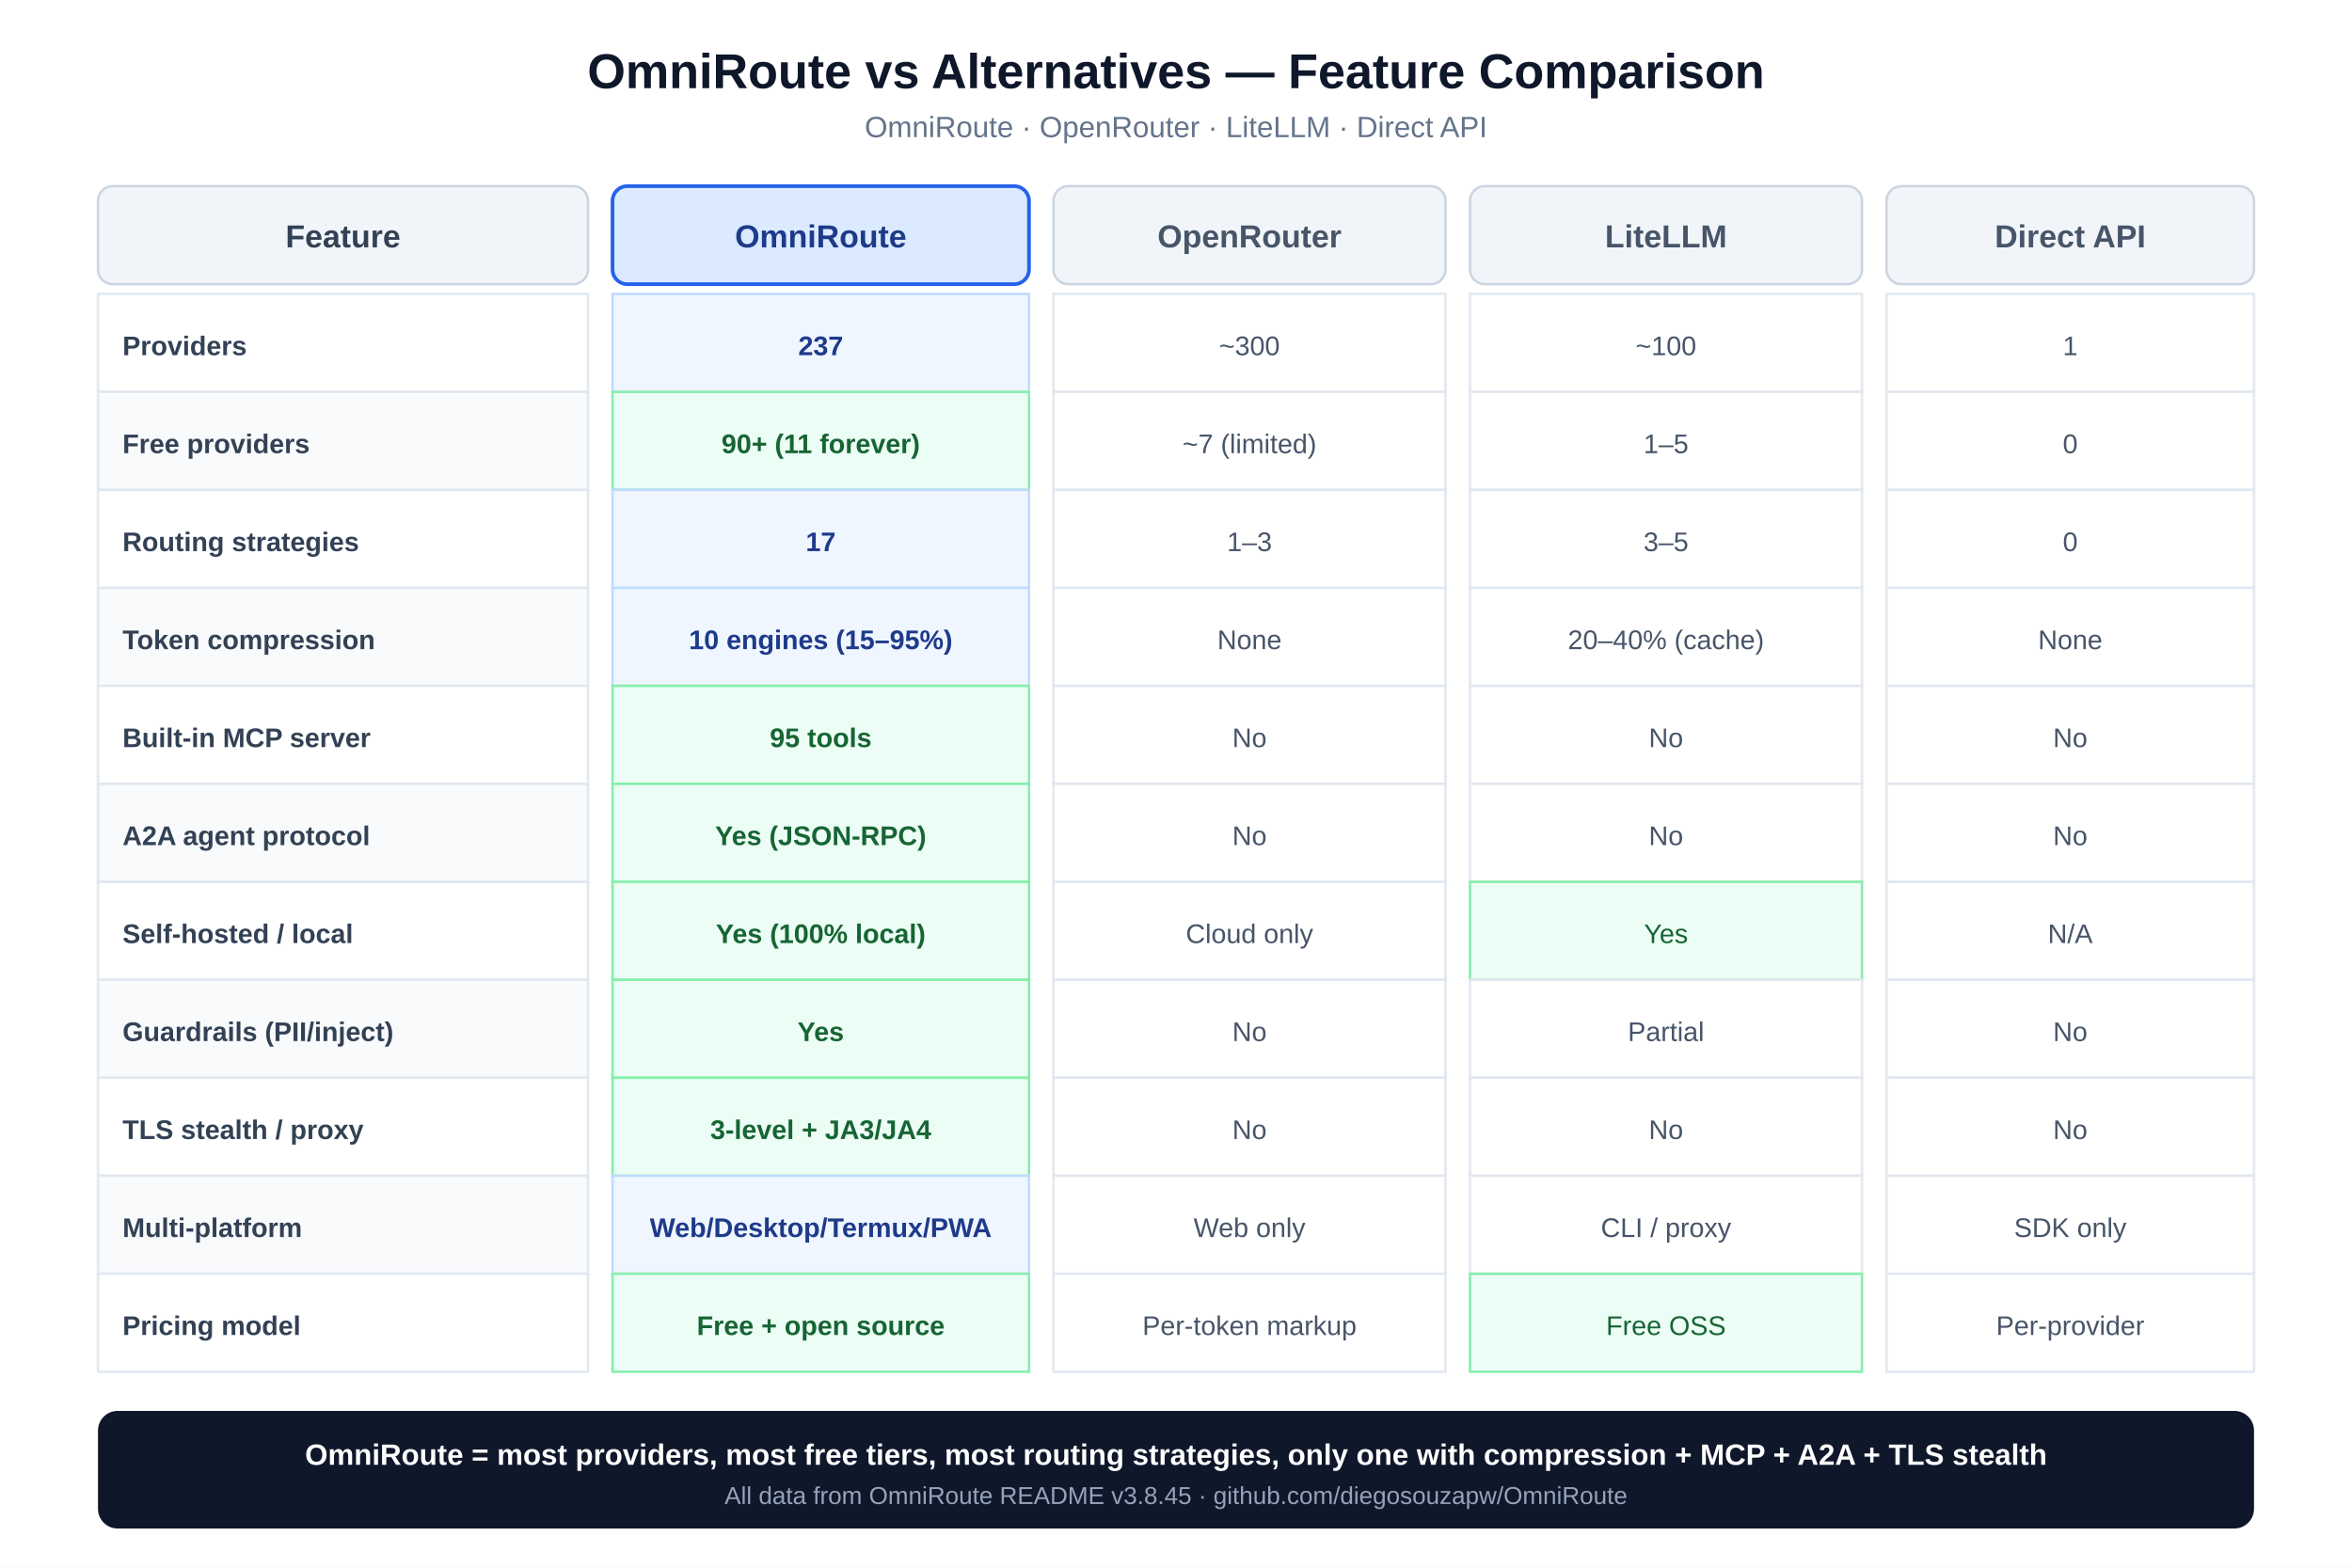
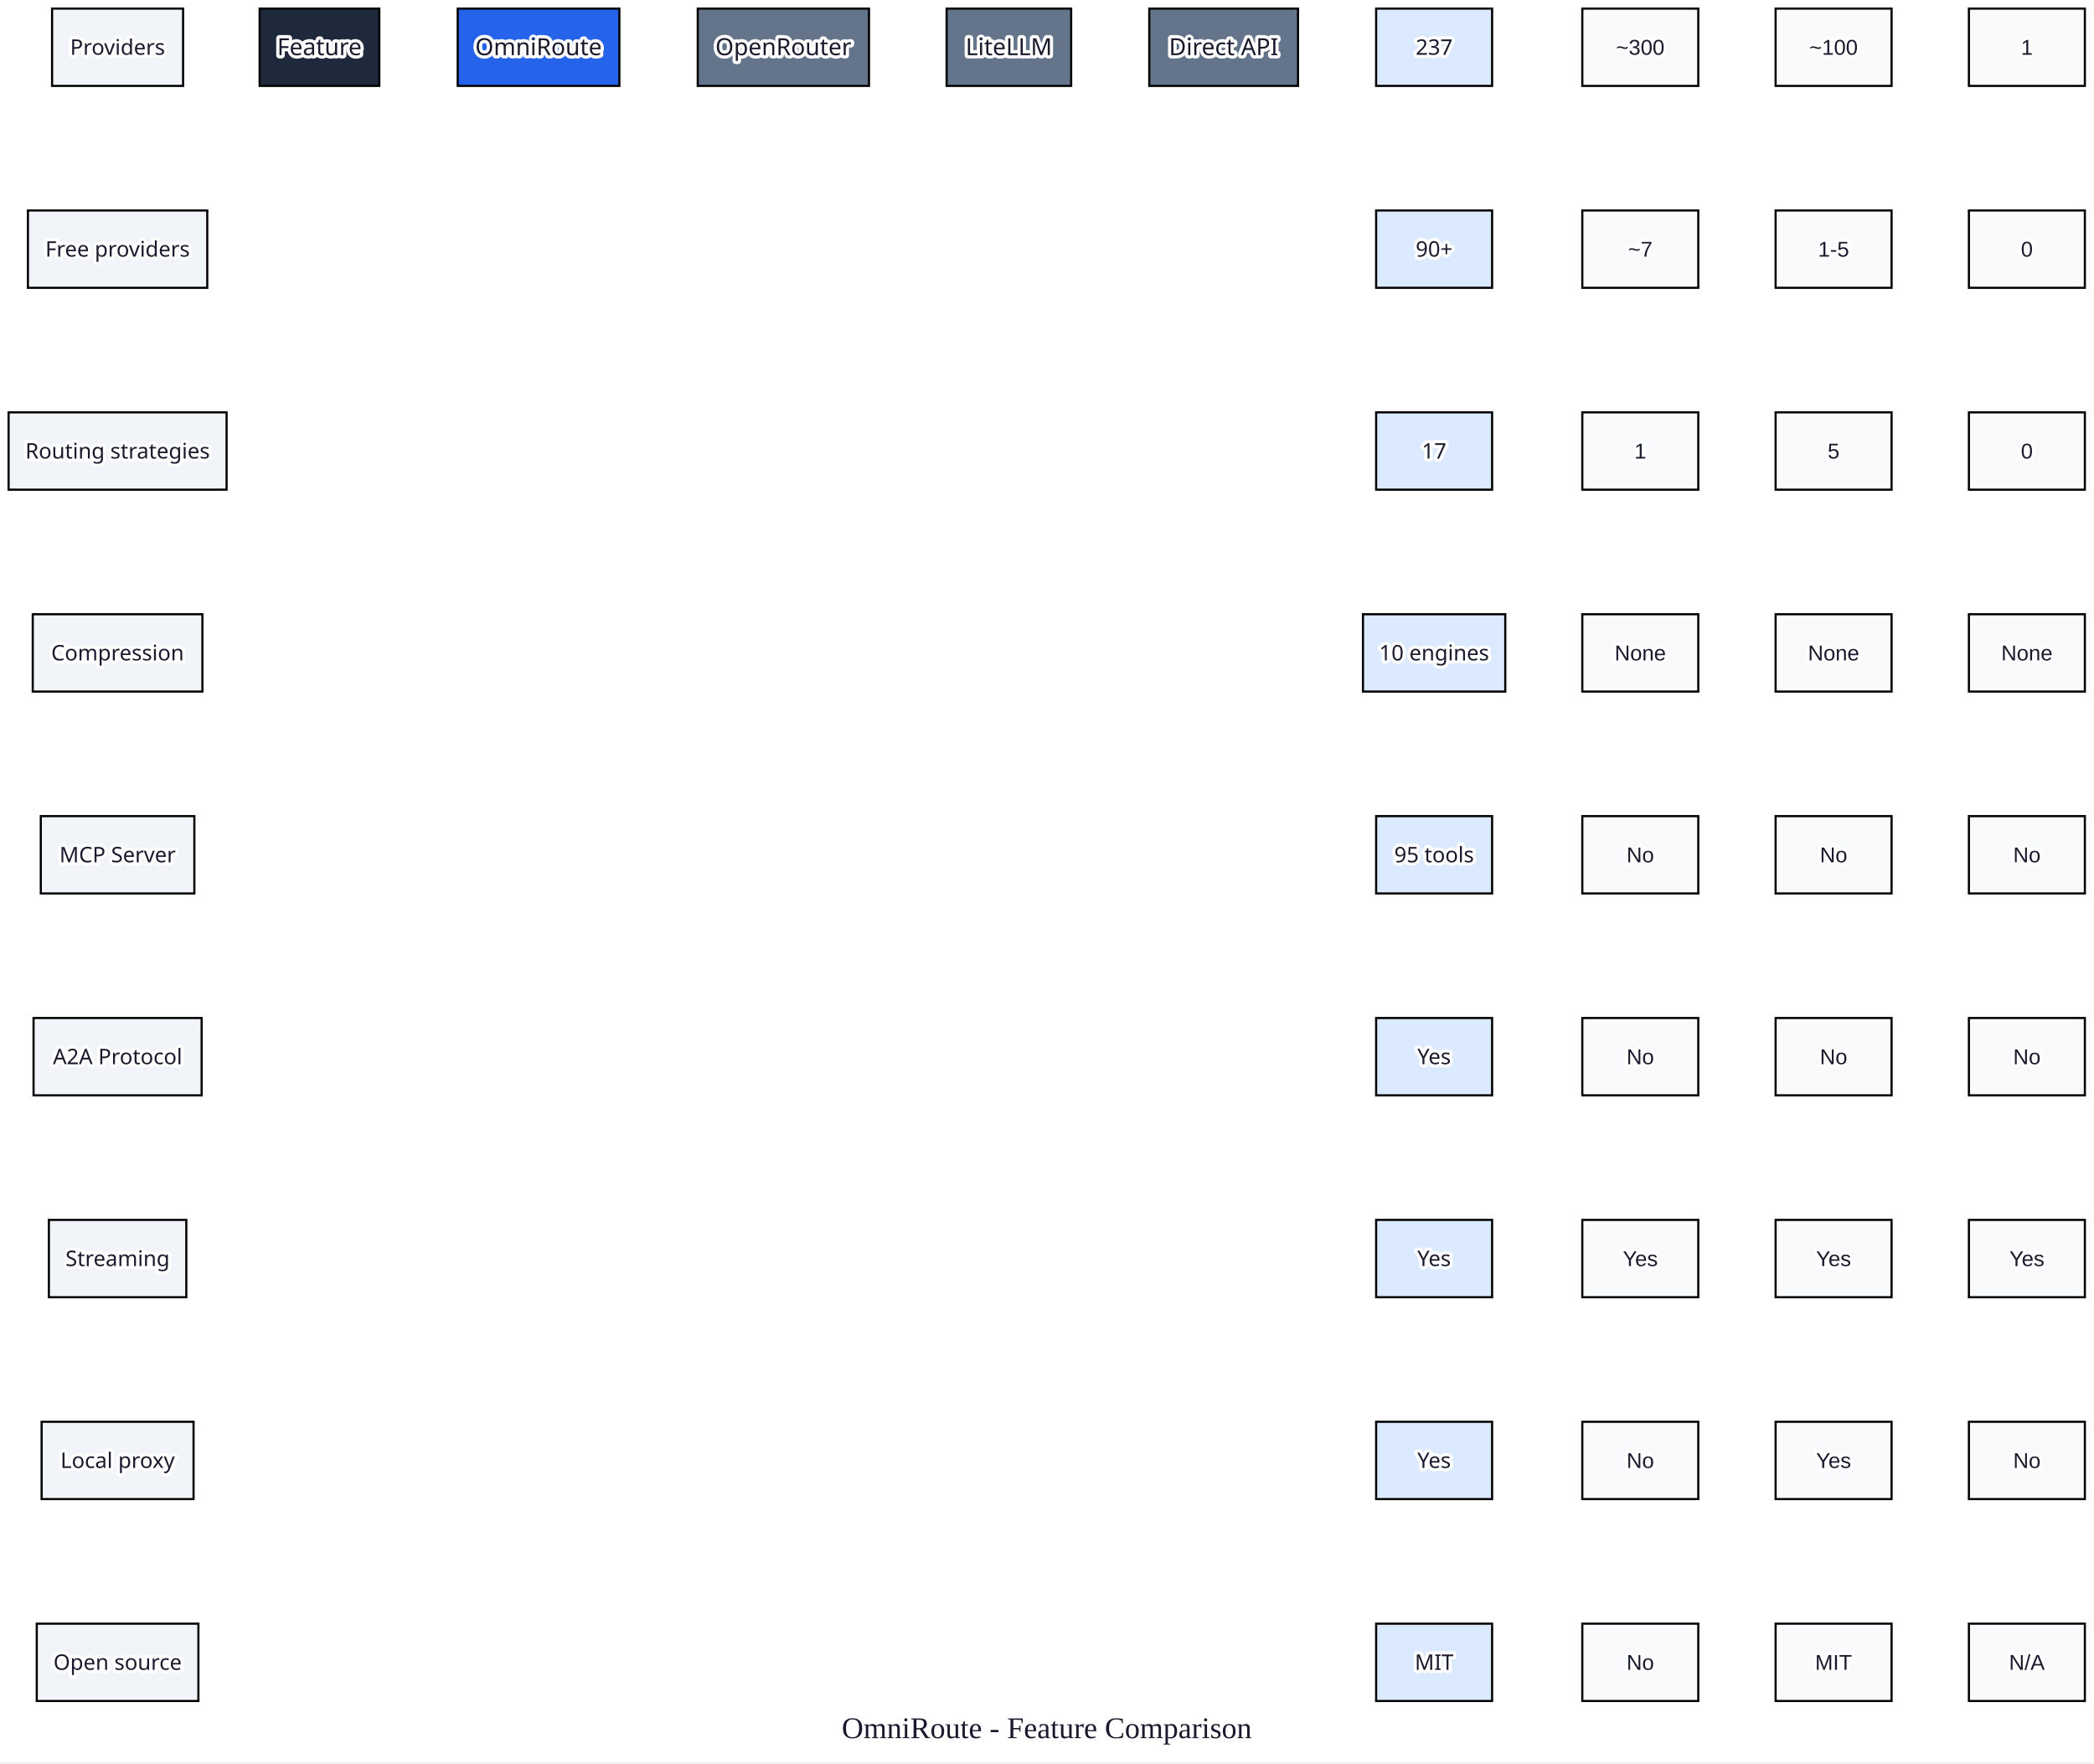
- <svg xmlns="http://www.w3.org/2000/svg" viewBox="0 0 960 640" font-family="Segoe UI, Arial, sans-serif">
-   <rect width="960" height="640" fill="#FFFFFF" />
-   <text x="480" y="36" text-anchor="middle" font-size="20" font-weight="700" fill="#0F172A">OmniRoute vs Alternatives — Feature Comparison</text>
-   <text x="480" y="56" text-anchor="middle" font-size="12" fill="#64748B">OmniRoute · OpenRouter · LiteLLM · Direct API</text>
-   <rect x="40" y="76" width="200" height="40" rx="6" fill="#F1F5F9" stroke="#CBD5E1" stroke-width="1" />
-   <text x="140" y="101" text-anchor="middle" font-size="13" font-weight="700" fill="#334155">Feature</text>
-   <rect x="250" y="76" width="170" height="40" rx="6" fill="#DBEAFE" stroke="#2563EB" stroke-width="1.5" />
-   <text x="335" y="101" text-anchor="middle" font-size="13" font-weight="700" fill="#1E3A8A">OmniRoute</text>
-   <rect x="430" y="76" width="160" height="40" rx="6" fill="#F1F5F9" stroke="#CBD5E1" stroke-width="1" />
-   <text x="510" y="101" text-anchor="middle" font-size="13" font-weight="700" fill="#475569">OpenRouter</text>
-   <rect x="600" y="76" width="160" height="40" rx="6" fill="#F1F5F9" stroke="#CBD5E1" stroke-width="1" />
-   <text x="680" y="101" text-anchor="middle" font-size="13" font-weight="700" fill="#475569">LiteLLM</text>
-   <rect x="770" y="76" width="150" height="40" rx="6" fill="#F1F5F9" stroke="#CBD5E1" stroke-width="1" />
-   <text x="845" y="101" text-anchor="middle" font-size="13" font-weight="700" fill="#475569">Direct API</text>
-   <g font-size="11">
-     <rect x="40" y="120" width="200" height="40" fill="#FFFFFF" stroke="#E2E8F0" />
-     <text x="50" y="145" fill="#334155" font-weight="600">Providers</text>
-     <rect x="250" y="120" width="170" height="40" fill="#EFF6FF" stroke="#BFDBFE" />
-     <text x="335" y="145" text-anchor="middle" fill="#1E3A8A" font-weight="700">237</text>
-     <rect x="430" y="120" width="160" height="40" fill="#FFFFFF" stroke="#E2E8F0" />
-     <text x="510" y="145" text-anchor="middle" fill="#475569">~300</text>
-     <rect x="600" y="120" width="160" height="40" fill="#FFFFFF" stroke="#E2E8F0" />
-     <text x="680" y="145" text-anchor="middle" fill="#475569">~100</text>
-     <rect x="770" y="120" width="150" height="40" fill="#FFFFFF" stroke="#E2E8F0" />
-     <text x="845" y="145" text-anchor="middle" fill="#475569">1</text>
+ <svg xmlns="http://www.w3.org/2000/svg" width="975pt" height="821pt" viewBox="0.00 0.00 975.00 821.00">
+   <style>
+ 
+ text { paint-order: stroke; stroke: #ffffff; stroke-width: 3px; stroke-linejoin: round; fill: #1a1a2e; }
+ </style>
+   <g id="graph0" class="graph" transform="scale(1 1) rotate(0) translate(4 816.5)">
+     <polygon fill="white" stroke="none" points="-4,4 -4,-816.5 970.75,-816.5 970.75,4 -4,4" />
+     <text xml:space="preserve" text-anchor="middle" x="483.38" y="-7.2" font-family="Times New Roman,serif" font-size="14.00">OmniRoute - Feature Comparison</text>
+     <g id="node1" class="node">
+       <polygon fill="#f1f5f9" stroke="black" points="81.25,-812.5 20.25,-812.5 20.25,-776.5 81.25,-776.5 81.25,-812.5" />
+       <text xml:space="preserve" text-anchor="middle" x="50.75" y="-791" font-family="Arial Bold" font-size="10.00" fill="#1e293b">Providers</text>
+     </g>
+     <g id="node2" class="node">
+       <polygon fill="#f1f5f9" stroke="black" points="92.5,-718.5 9,-718.5 9,-682.5 92.5,-682.5 92.5,-718.5" />
+       <text xml:space="preserve" text-anchor="middle" x="50.75" y="-697" font-family="Arial Bold" font-size="10.00" fill="#1e293b">Free providers</text>
+     </g>
+     <g id="node3" class="node">
+       <polygon fill="#f1f5f9" stroke="black" points="101.5,-624.5 0,-624.5 0,-588.5 101.5,-588.5 101.5,-624.5" />
+       <text xml:space="preserve" text-anchor="middle" x="50.75" y="-603" font-family="Arial Bold" font-size="10.00" fill="#1e293b">Routing strategies</text>
+     </g>
+     <g id="node4" class="node">
+       <polygon fill="#f1f5f9" stroke="black" points="90.25,-530.5 11.25,-530.5 11.25,-494.5 90.25,-494.5 90.25,-530.5" />
+       <text xml:space="preserve" text-anchor="middle" x="50.75" y="-509" font-family="Arial Bold" font-size="10.00" fill="#1e293b">Compression</text>
+     </g>
+     <g id="node5" class="node">
+       <polygon fill="#f1f5f9" stroke="black" points="86.5,-436.5 15,-436.5 15,-400.5 86.5,-400.5 86.5,-436.5" />
+       <text xml:space="preserve" text-anchor="middle" x="50.75" y="-415" font-family="Arial Bold" font-size="10.00" fill="#1e293b">MCP Server</text>
+     </g>
+     <g id="node6" class="node">
+       <polygon fill="#f1f5f9" stroke="black" points="89.88,-342.5 11.62,-342.5 11.62,-306.5 89.88,-306.5 89.88,-342.5" />
+       <text xml:space="preserve" text-anchor="middle" x="50.75" y="-321" font-family="Arial Bold" font-size="10.00" fill="#1e293b">A2A Protocol</text>
+     </g>
+     <g id="node7" class="node">
+       <polygon fill="#f1f5f9" stroke="black" points="82.75,-248.5 18.75,-248.5 18.75,-212.5 82.75,-212.5 82.75,-248.5" />
+       <text xml:space="preserve" text-anchor="middle" x="50.75" y="-227" font-family="Arial Bold" font-size="10.00" fill="#1e293b">Streaming</text>
+     </g>
+     <g id="node8" class="node">
+       <polygon fill="#f1f5f9" stroke="black" points="86.12,-154.5 15.38,-154.5 15.38,-118.5 86.12,-118.5 86.12,-154.5" />
+       <text xml:space="preserve" text-anchor="middle" x="50.75" y="-133" font-family="Arial Bold" font-size="10.00" fill="#1e293b">Local proxy</text>
+     </g>
+     <g id="node9" class="node">
+       <polygon fill="#f1f5f9" stroke="black" points="88.38,-60.5 13.12,-60.5 13.12,-24.5 88.38,-24.5 88.38,-60.5" />
+       <text xml:space="preserve" text-anchor="middle" x="50.75" y="-39" font-family="Arial Bold" font-size="10.00" fill="#1e293b">Open source</text>
+     </g>
+     <g id="node10" class="node">
+       <polygon fill="#1e293b" stroke="black" points="172.62,-812.5 116.88,-812.5 116.88,-776.5 172.62,-776.5 172.62,-812.5" />
+       <text xml:space="preserve" text-anchor="middle" x="144.75" y="-790.8" font-family="Arial Bold" font-size="11.00" fill="white">Feature</text>
+     </g>
+     <g id="node11" class="node">
+       <polygon fill="#2563eb" stroke="black" points="284.38,-812.5 209.12,-812.5 209.12,-776.5 284.38,-776.5 284.38,-812.5" />
+       <text xml:space="preserve" text-anchor="middle" x="246.75" y="-790.8" font-family="Arial Bold" font-size="11.00" fill="white">OmniRoute</text>
+     </g>
+     <g id="node12" class="node">
+       <polygon fill="#64748b" stroke="black" points="400.62,-812.5 320.88,-812.5 320.88,-776.5 400.62,-776.5 400.62,-812.5" />
+       <text xml:space="preserve" text-anchor="middle" x="360.75" y="-790.8" font-family="Arial Bold" font-size="11.00" fill="white">OpenRouter</text>
+     </g>
+     <g id="node13" class="node">
+       <polygon fill="#64748b" stroke="black" points="494.75,-812.5 436.75,-812.5 436.75,-776.5 494.75,-776.5 494.75,-812.5" />
+       <text xml:space="preserve" text-anchor="middle" x="465.75" y="-790.8" font-family="Arial Bold" font-size="11.00" fill="white">LiteLLM</text>
+     </g>
+     <g id="node14" class="node">
+       <polygon fill="#64748b" stroke="black" points="600.38,-812.5 531.12,-812.5 531.12,-776.5 600.38,-776.5 600.38,-812.5" />
+       <text xml:space="preserve" text-anchor="middle" x="565.75" y="-790.8" font-family="Arial Bold" font-size="11.00" fill="white">Direct API</text>
+     </g>
+     <g id="node15" class="node">
+       <polygon fill="#dbeafe" stroke="black" points="690.75,-812.5 636.75,-812.5 636.75,-776.5 690.75,-776.5 690.75,-812.5" />
+       <text xml:space="preserve" text-anchor="middle" x="663.75" y="-791" font-family="Arial Bold" font-size="10.00" fill="#1e293b">237</text>
+     </g>
+     <g id="node19" class="node">
+       <polygon fill="#dbeafe" stroke="black" points="690.75,-718.5 636.75,-718.5 636.75,-682.5 690.75,-682.5 690.75,-718.5" />
+       <text xml:space="preserve" text-anchor="middle" x="663.75" y="-697" font-family="Arial Bold" font-size="10.00" fill="#1e293b">90+</text>
+     </g>
+     <g id="node16" class="node">
+       <polygon fill="#f8fafc" stroke="black" points="786.75,-812.5 732.75,-812.5 732.75,-776.5 786.75,-776.5 786.75,-812.5" />
+       <text xml:space="preserve" text-anchor="middle" x="759.75" y="-791" font-family="Arial" font-size="10.00" fill="#1e293b">~300</text>
+     </g>
+     <g id="node20" class="node">
+       <polygon fill="#f8fafc" stroke="black" points="786.75,-718.5 732.75,-718.5 732.75,-682.5 786.75,-682.5 786.75,-718.5" />
+       <text xml:space="preserve" text-anchor="middle" x="759.75" y="-697" font-family="Arial" font-size="10.00" fill="#1e293b">~7</text>
+     </g>
+     <g id="node17" class="node">
+       <polygon fill="#f8fafc" stroke="black" points="876.75,-812.5 822.75,-812.5 822.75,-776.5 876.75,-776.5 876.75,-812.5" />
+       <text xml:space="preserve" text-anchor="middle" x="849.75" y="-791" font-family="Arial" font-size="10.00" fill="#1e293b">~100</text>
+     </g>
+     <g id="node21" class="node">
+       <polygon fill="#f8fafc" stroke="black" points="876.75,-718.5 822.75,-718.5 822.75,-682.5 876.75,-682.5 876.75,-718.5" />
+       <text xml:space="preserve" text-anchor="middle" x="849.75" y="-697" font-family="Arial" font-size="10.00" fill="#1e293b">1-5</text>
+     </g>
+     <g id="node18" class="node">
+       <polygon fill="#f8fafc" stroke="black" points="966.75,-812.5 912.75,-812.5 912.75,-776.5 966.75,-776.5 966.75,-812.5" />
+       <text xml:space="preserve" text-anchor="middle" x="939.75" y="-791" font-family="Arial" font-size="10.00" fill="#1e293b">1</text>
+     </g>
+     <g id="node22" class="node">
+       <polygon fill="#f8fafc" stroke="black" points="966.75,-718.5 912.75,-718.5 912.75,-682.5 966.75,-682.5 966.75,-718.5" />
+       <text xml:space="preserve" text-anchor="middle" x="939.75" y="-697" font-family="Arial" font-size="10.00" fill="#1e293b">0</text>
+     </g>
+     <g id="node23" class="node">
+       <polygon fill="#dbeafe" stroke="black" points="690.75,-624.5 636.75,-624.5 636.75,-588.5 690.75,-588.5 690.75,-624.5" />
+       <text xml:space="preserve" text-anchor="middle" x="663.75" y="-603" font-family="Arial Bold" font-size="10.00" fill="#1e293b">17</text>
+     </g>
+     <g id="node24" class="node">
+       <polygon fill="#f8fafc" stroke="black" points="786.75,-624.5 732.75,-624.5 732.75,-588.5 786.75,-588.5 786.75,-624.5" />
+       <text xml:space="preserve" text-anchor="middle" x="759.75" y="-603" font-family="Arial" font-size="10.00" fill="#1e293b">1</text>
+     </g>
+     <g id="node25" class="node">
+       <polygon fill="#f8fafc" stroke="black" points="876.75,-624.5 822.75,-624.5 822.75,-588.5 876.75,-588.5 876.75,-624.5" />
+       <text xml:space="preserve" text-anchor="middle" x="849.75" y="-603" font-family="Arial" font-size="10.00" fill="#1e293b">5</text>
+     </g>
+     <g id="node26" class="node">
+       <polygon fill="#f8fafc" stroke="black" points="966.75,-624.5 912.75,-624.5 912.75,-588.5 966.75,-588.5 966.75,-624.5" />
+       <text xml:space="preserve" text-anchor="middle" x="939.75" y="-603" font-family="Arial" font-size="10.00" fill="#1e293b">0</text>
+     </g>
+     <g id="node27" class="node">
+       <polygon fill="#dbeafe" stroke="black" points="696.88,-530.5 630.62,-530.5 630.62,-494.5 696.88,-494.5 696.88,-530.5" />
+       <text xml:space="preserve" text-anchor="middle" x="663.75" y="-509" font-family="Arial Bold" font-size="10.00" fill="#1e293b">10 engines</text>
+     </g>
+     <g id="node28" class="node">
+       <polygon fill="#f8fafc" stroke="black" points="786.75,-530.5 732.75,-530.5 732.75,-494.5 786.75,-494.5 786.75,-530.5" />
+       <text xml:space="preserve" text-anchor="middle" x="759.75" y="-509" font-family="Arial" font-size="10.00" fill="#1e293b">None</text>
+     </g>
+     <g id="node29" class="node">
+       <polygon fill="#f8fafc" stroke="black" points="876.75,-530.5 822.75,-530.5 822.75,-494.5 876.75,-494.5 876.75,-530.5" />
+       <text xml:space="preserve" text-anchor="middle" x="849.75" y="-509" font-family="Arial" font-size="10.00" fill="#1e293b">None</text>
+     </g>
+     <g id="node30" class="node">
+       <polygon fill="#f8fafc" stroke="black" points="966.75,-530.5 912.75,-530.5 912.75,-494.5 966.75,-494.5 966.75,-530.5" />
+       <text xml:space="preserve" text-anchor="middle" x="939.75" y="-509" font-family="Arial" font-size="10.00" fill="#1e293b">None</text>
+     </g>
+     <g id="node31" class="node">
+       <polygon fill="#dbeafe" stroke="black" points="690.75,-436.5 636.75,-436.5 636.75,-400.5 690.75,-400.5 690.75,-436.5" />
+       <text xml:space="preserve" text-anchor="middle" x="663.75" y="-415" font-family="Arial Bold" font-size="10.00" fill="#1e293b">95 tools</text>
+     </g>
+     <g id="node32" class="node">
+       <polygon fill="#f8fafc" stroke="black" points="786.75,-436.5 732.75,-436.5 732.75,-400.5 786.75,-400.5 786.75,-436.5" />
+       <text xml:space="preserve" text-anchor="middle" x="759.75" y="-415" font-family="Arial" font-size="10.00" fill="#1e293b">No</text>
+     </g>
+     <g id="node33" class="node">
+       <polygon fill="#f8fafc" stroke="black" points="876.75,-436.5 822.75,-436.5 822.75,-400.5 876.75,-400.5 876.75,-436.5" />
+       <text xml:space="preserve" text-anchor="middle" x="849.75" y="-415" font-family="Arial" font-size="10.00" fill="#1e293b">No</text>
+     </g>
+     <g id="node34" class="node">
+       <polygon fill="#f8fafc" stroke="black" points="966.75,-436.5 912.75,-436.5 912.75,-400.5 966.75,-400.5 966.75,-436.5" />
+       <text xml:space="preserve" text-anchor="middle" x="939.75" y="-415" font-family="Arial" font-size="10.00" fill="#1e293b">No</text>
+     </g>
+     <g id="node35" class="node">
+       <polygon fill="#dbeafe" stroke="black" points="690.75,-342.5 636.75,-342.5 636.75,-306.5 690.75,-306.5 690.75,-342.5" />
+       <text xml:space="preserve" text-anchor="middle" x="663.75" y="-321" font-family="Arial Bold" font-size="10.00" fill="#1e293b">Yes</text>
+     </g>
+     <g id="node36" class="node">
+       <polygon fill="#f8fafc" stroke="black" points="786.75,-342.5 732.75,-342.5 732.75,-306.5 786.75,-306.5 786.75,-342.5" />
+       <text xml:space="preserve" text-anchor="middle" x="759.75" y="-321" font-family="Arial" font-size="10.00" fill="#1e293b">No</text>
+     </g>
+     <g id="node37" class="node">
+       <polygon fill="#f8fafc" stroke="black" points="876.75,-342.5 822.75,-342.5 822.75,-306.5 876.75,-306.5 876.75,-342.5" />
+       <text xml:space="preserve" text-anchor="middle" x="849.75" y="-321" font-family="Arial" font-size="10.00" fill="#1e293b">No</text>
+     </g>
+     <g id="node38" class="node">
+       <polygon fill="#f8fafc" stroke="black" points="966.75,-342.5 912.75,-342.5 912.75,-306.5 966.75,-306.5 966.75,-342.5" />
+       <text xml:space="preserve" text-anchor="middle" x="939.75" y="-321" font-family="Arial" font-size="10.00" fill="#1e293b">No</text>
+     </g>
+     <g id="node39" class="node">
+       <polygon fill="#dbeafe" stroke="black" points="690.75,-248.5 636.75,-248.5 636.75,-212.5 690.75,-212.5 690.75,-248.5" />
+       <text xml:space="preserve" text-anchor="middle" x="663.75" y="-227" font-family="Arial Bold" font-size="10.00" fill="#1e293b">Yes</text>
+     </g>
+     <g id="node40" class="node">
+       <polygon fill="#f8fafc" stroke="black" points="786.75,-248.5 732.75,-248.5 732.75,-212.5 786.75,-212.5 786.75,-248.5" />
+       <text xml:space="preserve" text-anchor="middle" x="759.75" y="-227" font-family="Arial" font-size="10.00" fill="#1e293b">Yes</text>
+     </g>
+     <g id="node41" class="node">
+       <polygon fill="#f8fafc" stroke="black" points="876.75,-248.5 822.75,-248.5 822.75,-212.5 876.75,-212.5 876.75,-248.5" />
+       <text xml:space="preserve" text-anchor="middle" x="849.75" y="-227" font-family="Arial" font-size="10.00" fill="#1e293b">Yes</text>
+     </g>
+     <g id="node42" class="node">
+       <polygon fill="#f8fafc" stroke="black" points="966.75,-248.5 912.75,-248.5 912.75,-212.5 966.75,-212.5 966.75,-248.5" />
+       <text xml:space="preserve" text-anchor="middle" x="939.75" y="-227" font-family="Arial" font-size="10.00" fill="#1e293b">Yes</text>
+     </g>
+     <g id="node43" class="node">
+       <polygon fill="#dbeafe" stroke="black" points="690.75,-154.5 636.75,-154.5 636.75,-118.5 690.75,-118.5 690.75,-154.5" />
+       <text xml:space="preserve" text-anchor="middle" x="663.75" y="-133" font-family="Arial Bold" font-size="10.00" fill="#1e293b">Yes</text>
+     </g>
+     <g id="node44" class="node">
+       <polygon fill="#f8fafc" stroke="black" points="786.75,-154.5 732.75,-154.5 732.75,-118.5 786.75,-118.5 786.75,-154.5" />
+       <text xml:space="preserve" text-anchor="middle" x="759.75" y="-133" font-family="Arial" font-size="10.00" fill="#1e293b">No</text>
+     </g>
+     <g id="node45" class="node">
+       <polygon fill="#f8fafc" stroke="black" points="876.75,-154.5 822.75,-154.5 822.75,-118.5 876.75,-118.5 876.75,-154.5" />
+       <text xml:space="preserve" text-anchor="middle" x="849.75" y="-133" font-family="Arial" font-size="10.00" fill="#1e293b">Yes</text>
+     </g>
+     <g id="node46" class="node">
+       <polygon fill="#f8fafc" stroke="black" points="966.75,-154.5 912.75,-154.5 912.75,-118.5 966.75,-118.5 966.75,-154.5" />
+       <text xml:space="preserve" text-anchor="middle" x="939.75" y="-133" font-family="Arial" font-size="10.00" fill="#1e293b">No</text>
+     </g>
+     <g id="node47" class="node">
+       <polygon fill="#dbeafe" stroke="black" points="690.75,-60.5 636.75,-60.5 636.75,-24.5 690.75,-24.5 690.75,-60.5" />
+       <text xml:space="preserve" text-anchor="middle" x="663.75" y="-39" font-family="Arial Bold" font-size="10.00" fill="#1e293b">MIT</text>
+     </g>
+     <g id="node48" class="node">
+       <polygon fill="#f8fafc" stroke="black" points="786.75,-60.5 732.75,-60.5 732.75,-24.5 786.75,-24.5 786.75,-60.5" />
+       <text xml:space="preserve" text-anchor="middle" x="759.75" y="-39" font-family="Arial" font-size="10.00" fill="#1e293b">No</text>
+     </g>
+     <g id="node49" class="node">
+       <polygon fill="#f8fafc" stroke="black" points="876.75,-60.5 822.75,-60.5 822.75,-24.5 876.75,-24.5 876.75,-60.5" />
+       <text xml:space="preserve" text-anchor="middle" x="849.75" y="-39" font-family="Arial" font-size="10.00" fill="#1e293b">MIT</text>
+     </g>
+     <g id="node50" class="node">
+       <polygon fill="#f8fafc" stroke="black" points="966.75,-60.5 912.75,-60.5 912.75,-24.5 966.75,-24.5 966.75,-60.5" />
+       <text xml:space="preserve" text-anchor="middle" x="939.75" y="-39" font-family="Arial" font-size="10.00" fill="#1e293b">N/A</text>
+     </g>
  </g>
-   <g font-size="11">
-     <rect x="40" y="160" width="200" height="40" fill="#F8FAFC" stroke="#E2E8F0" />
-     <text x="50" y="185" fill="#334155" font-weight="600">Free providers</text>
-     <rect x="250" y="160" width="170" height="40" fill="#ECFDF5" stroke="#86EFAC" />
-     <text x="335" y="185" text-anchor="middle" fill="#166534" font-weight="700">90+ (11 forever)</text>
-     <rect x="430" y="160" width="160" height="40" fill="#FFFFFF" stroke="#E2E8F0" />
-     <text x="510" y="185" text-anchor="middle" fill="#475569">~7 (limited)</text>
-     <rect x="600" y="160" width="160" height="40" fill="#FFFFFF" stroke="#E2E8F0" />
-     <text x="680" y="185" text-anchor="middle" fill="#475569">1–5</text>
-     <rect x="770" y="160" width="150" height="40" fill="#FFFFFF" stroke="#E2E8F0" />
-     <text x="845" y="185" text-anchor="middle" fill="#475569">0</text>
-   </g>
-   <g font-size="11">
-     <rect x="40" y="200" width="200" height="40" fill="#FFFFFF" stroke="#E2E8F0" />
-     <text x="50" y="225" fill="#334155" font-weight="600">Routing strategies</text>
-     <rect x="250" y="200" width="170" height="40" fill="#EFF6FF" stroke="#BFDBFE" />
-     <text x="335" y="225" text-anchor="middle" fill="#1E3A8A" font-weight="700">17</text>
-     <rect x="430" y="200" width="160" height="40" fill="#FFFFFF" stroke="#E2E8F0" />
-     <text x="510" y="225" text-anchor="middle" fill="#475569">1–3</text>
-     <rect x="600" y="200" width="160" height="40" fill="#FFFFFF" stroke="#E2E8F0" />
-     <text x="680" y="225" text-anchor="middle" fill="#475569">3–5</text>
-     <rect x="770" y="200" width="150" height="40" fill="#FFFFFF" stroke="#E2E8F0" />
-     <text x="845" y="225" text-anchor="middle" fill="#475569">0</text>
-   </g>
-   <g font-size="11">
-     <rect x="40" y="240" width="200" height="40" fill="#F8FAFC" stroke="#E2E8F0" />
-     <text x="50" y="265" fill="#334155" font-weight="600">Token compression</text>
-     <rect x="250" y="240" width="170" height="40" fill="#EFF6FF" stroke="#BFDBFE" />
-     <text x="335" y="265" text-anchor="middle" fill="#1E3A8A" font-weight="700">10 engines (15–95%)</text>
-     <rect x="430" y="240" width="160" height="40" fill="#FFFFFF" stroke="#E2E8F0" />
-     <text x="510" y="265" text-anchor="middle" fill="#475569">None</text>
-     <rect x="600" y="240" width="160" height="40" fill="#FFFFFF" stroke="#E2E8F0" />
-     <text x="680" y="265" text-anchor="middle" fill="#475569">20–40% (cache)</text>
-     <rect x="770" y="240" width="150" height="40" fill="#FFFFFF" stroke="#E2E8F0" />
-     <text x="845" y="265" text-anchor="middle" fill="#475569">None</text>
-   </g>
-   <g font-size="11">
-     <rect x="40" y="280" width="200" height="40" fill="#FFFFFF" stroke="#E2E8F0" />
-     <text x="50" y="305" fill="#334155" font-weight="600">Built-in MCP server</text>
-     <rect x="250" y="280" width="170" height="40" fill="#ECFDF5" stroke="#86EFAC" />
-     <text x="335" y="305" text-anchor="middle" fill="#166534" font-weight="700">95 tools</text>
-     <rect x="430" y="280" width="160" height="40" fill="#FFFFFF" stroke="#E2E8F0" />
-     <text x="510" y="305" text-anchor="middle" fill="#475569">No</text>
-     <rect x="600" y="280" width="160" height="40" fill="#FFFFFF" stroke="#E2E8F0" />
-     <text x="680" y="305" text-anchor="middle" fill="#475569">No</text>
-     <rect x="770" y="280" width="150" height="40" fill="#FFFFFF" stroke="#E2E8F0" />
-     <text x="845" y="305" text-anchor="middle" fill="#475569">No</text>
-   </g>
-   <g font-size="11">
-     <rect x="40" y="320" width="200" height="40" fill="#F8FAFC" stroke="#E2E8F0" />
-     <text x="50" y="345" fill="#334155" font-weight="600">A2A agent protocol</text>
-     <rect x="250" y="320" width="170" height="40" fill="#ECFDF5" stroke="#86EFAC" />
-     <text x="335" y="345" text-anchor="middle" fill="#166534" font-weight="700">Yes (JSON-RPC)</text>
-     <rect x="430" y="320" width="160" height="40" fill="#FFFFFF" stroke="#E2E8F0" />
-     <text x="510" y="345" text-anchor="middle" fill="#475569">No</text>
-     <rect x="600" y="320" width="160" height="40" fill="#FFFFFF" stroke="#E2E8F0" />
-     <text x="680" y="345" text-anchor="middle" fill="#475569">No</text>
-     <rect x="770" y="320" width="150" height="40" fill="#FFFFFF" stroke="#E2E8F0" />
-     <text x="845" y="345" text-anchor="middle" fill="#475569">No</text>
-   </g>
-   <g font-size="11">
-     <rect x="40" y="360" width="200" height="40" fill="#FFFFFF" stroke="#E2E8F0" />
-     <text x="50" y="385" fill="#334155" font-weight="600">Self-hosted / local</text>
-     <rect x="250" y="360" width="170" height="40" fill="#ECFDF5" stroke="#86EFAC" />
-     <text x="335" y="385" text-anchor="middle" fill="#166534" font-weight="700">Yes (100% local)</text>
-     <rect x="430" y="360" width="160" height="40" fill="#FFFFFF" stroke="#E2E8F0" />
-     <text x="510" y="385" text-anchor="middle" fill="#475569">Cloud only</text>
-     <rect x="600" y="360" width="160" height="40" fill="#ECFDF5" stroke="#86EFAC" />
-     <text x="680" y="385" text-anchor="middle" fill="#166534">Yes</text>
-     <rect x="770" y="360" width="150" height="40" fill="#FFFFFF" stroke="#E2E8F0" />
-     <text x="845" y="385" text-anchor="middle" fill="#475569">N/A</text>
-   </g>
-   <g font-size="11">
-     <rect x="40" y="400" width="200" height="40" fill="#F8FAFC" stroke="#E2E8F0" />
-     <text x="50" y="425" fill="#334155" font-weight="600">Guardrails (PII/inject)</text>
-     <rect x="250" y="400" width="170" height="40" fill="#ECFDF5" stroke="#86EFAC" />
-     <text x="335" y="425" text-anchor="middle" fill="#166534" font-weight="700">Yes</text>
-     <rect x="430" y="400" width="160" height="40" fill="#FFFFFF" stroke="#E2E8F0" />
-     <text x="510" y="425" text-anchor="middle" fill="#475569">No</text>
-     <rect x="600" y="400" width="160" height="40" fill="#FFFFFF" stroke="#E2E8F0" />
-     <text x="680" y="425" text-anchor="middle" fill="#475569">Partial</text>
-     <rect x="770" y="400" width="150" height="40" fill="#FFFFFF" stroke="#E2E8F0" />
-     <text x="845" y="425" text-anchor="middle" fill="#475569">No</text>
-   </g>
-   <g font-size="11">
-     <rect x="40" y="440" width="200" height="40" fill="#FFFFFF" stroke="#E2E8F0" />
-     <text x="50" y="465" fill="#334155" font-weight="600">TLS stealth / proxy</text>
-     <rect x="250" y="440" width="170" height="40" fill="#ECFDF5" stroke="#86EFAC" />
-     <text x="335" y="465" text-anchor="middle" fill="#166534" font-weight="700">3-level + JA3/JA4</text>
-     <rect x="430" y="440" width="160" height="40" fill="#FFFFFF" stroke="#E2E8F0" />
-     <text x="510" y="465" text-anchor="middle" fill="#475569">No</text>
-     <rect x="600" y="440" width="160" height="40" fill="#FFFFFF" stroke="#E2E8F0" />
-     <text x="680" y="465" text-anchor="middle" fill="#475569">No</text>
-     <rect x="770" y="440" width="150" height="40" fill="#FFFFFF" stroke="#E2E8F0" />
-     <text x="845" y="465" text-anchor="middle" fill="#475569">No</text>
-   </g>
-   <g font-size="11">
-     <rect x="40" y="480" width="200" height="40" fill="#F8FAFC" stroke="#E2E8F0" />
-     <text x="50" y="505" fill="#334155" font-weight="600">Multi-platform</text>
-     <rect x="250" y="480" width="170" height="40" fill="#EFF6FF" stroke="#BFDBFE" />
-     <text x="335" y="505" text-anchor="middle" fill="#1E3A8A" font-weight="700">Web/Desktop/Termux/PWA</text>
-     <rect x="430" y="480" width="160" height="40" fill="#FFFFFF" stroke="#E2E8F0" />
-     <text x="510" y="505" text-anchor="middle" fill="#475569">Web only</text>
-     <rect x="600" y="480" width="160" height="40" fill="#FFFFFF" stroke="#E2E8F0" />
-     <text x="680" y="505" text-anchor="middle" fill="#475569">CLI / proxy</text>
-     <rect x="770" y="480" width="150" height="40" fill="#FFFFFF" stroke="#E2E8F0" />
-     <text x="845" y="505" text-anchor="middle" fill="#475569">SDK only</text>
-   </g>
-   <g font-size="11">
-     <rect x="40" y="520" width="200" height="40" fill="#FFFFFF" stroke="#E2E8F0" />
-     <text x="50" y="545" fill="#334155" font-weight="600">Pricing model</text>
-     <rect x="250" y="520" width="170" height="40" fill="#ECFDF5" stroke="#86EFAC" />
-     <text x="335" y="545" text-anchor="middle" fill="#166534" font-weight="700">Free + open source</text>
-     <rect x="430" y="520" width="160" height="40" fill="#FFFFFF" stroke="#E2E8F0" />
-     <text x="510" y="545" text-anchor="middle" fill="#475569">Per-token markup</text>
-     <rect x="600" y="520" width="160" height="40" fill="#ECFDF5" stroke="#86EFAC" />
-     <text x="680" y="545" text-anchor="middle" fill="#166534">Free OSS</text>
-     <rect x="770" y="520" width="150" height="40" fill="#FFFFFF" stroke="#E2E8F0" />
-     <text x="845" y="545" text-anchor="middle" fill="#475569">Per-provider</text>
-   </g>
-   <rect x="40" y="576" width="880" height="48" rx="8" fill="#0F172A" />
-   <text x="480" y="598" text-anchor="middle" font-size="12" font-weight="600" fill="#FFFFFF">OmniRoute = most providers, most free tiers, most routing strategies, only one with compression + MCP + A2A + TLS stealth</text>
-   <text x="480" y="614" text-anchor="middle" font-size="10" fill="#94A3B8">All data from OmniRoute README v3.8.45 · github.com/diegosouzapw/OmniRoute</text>
</svg>
